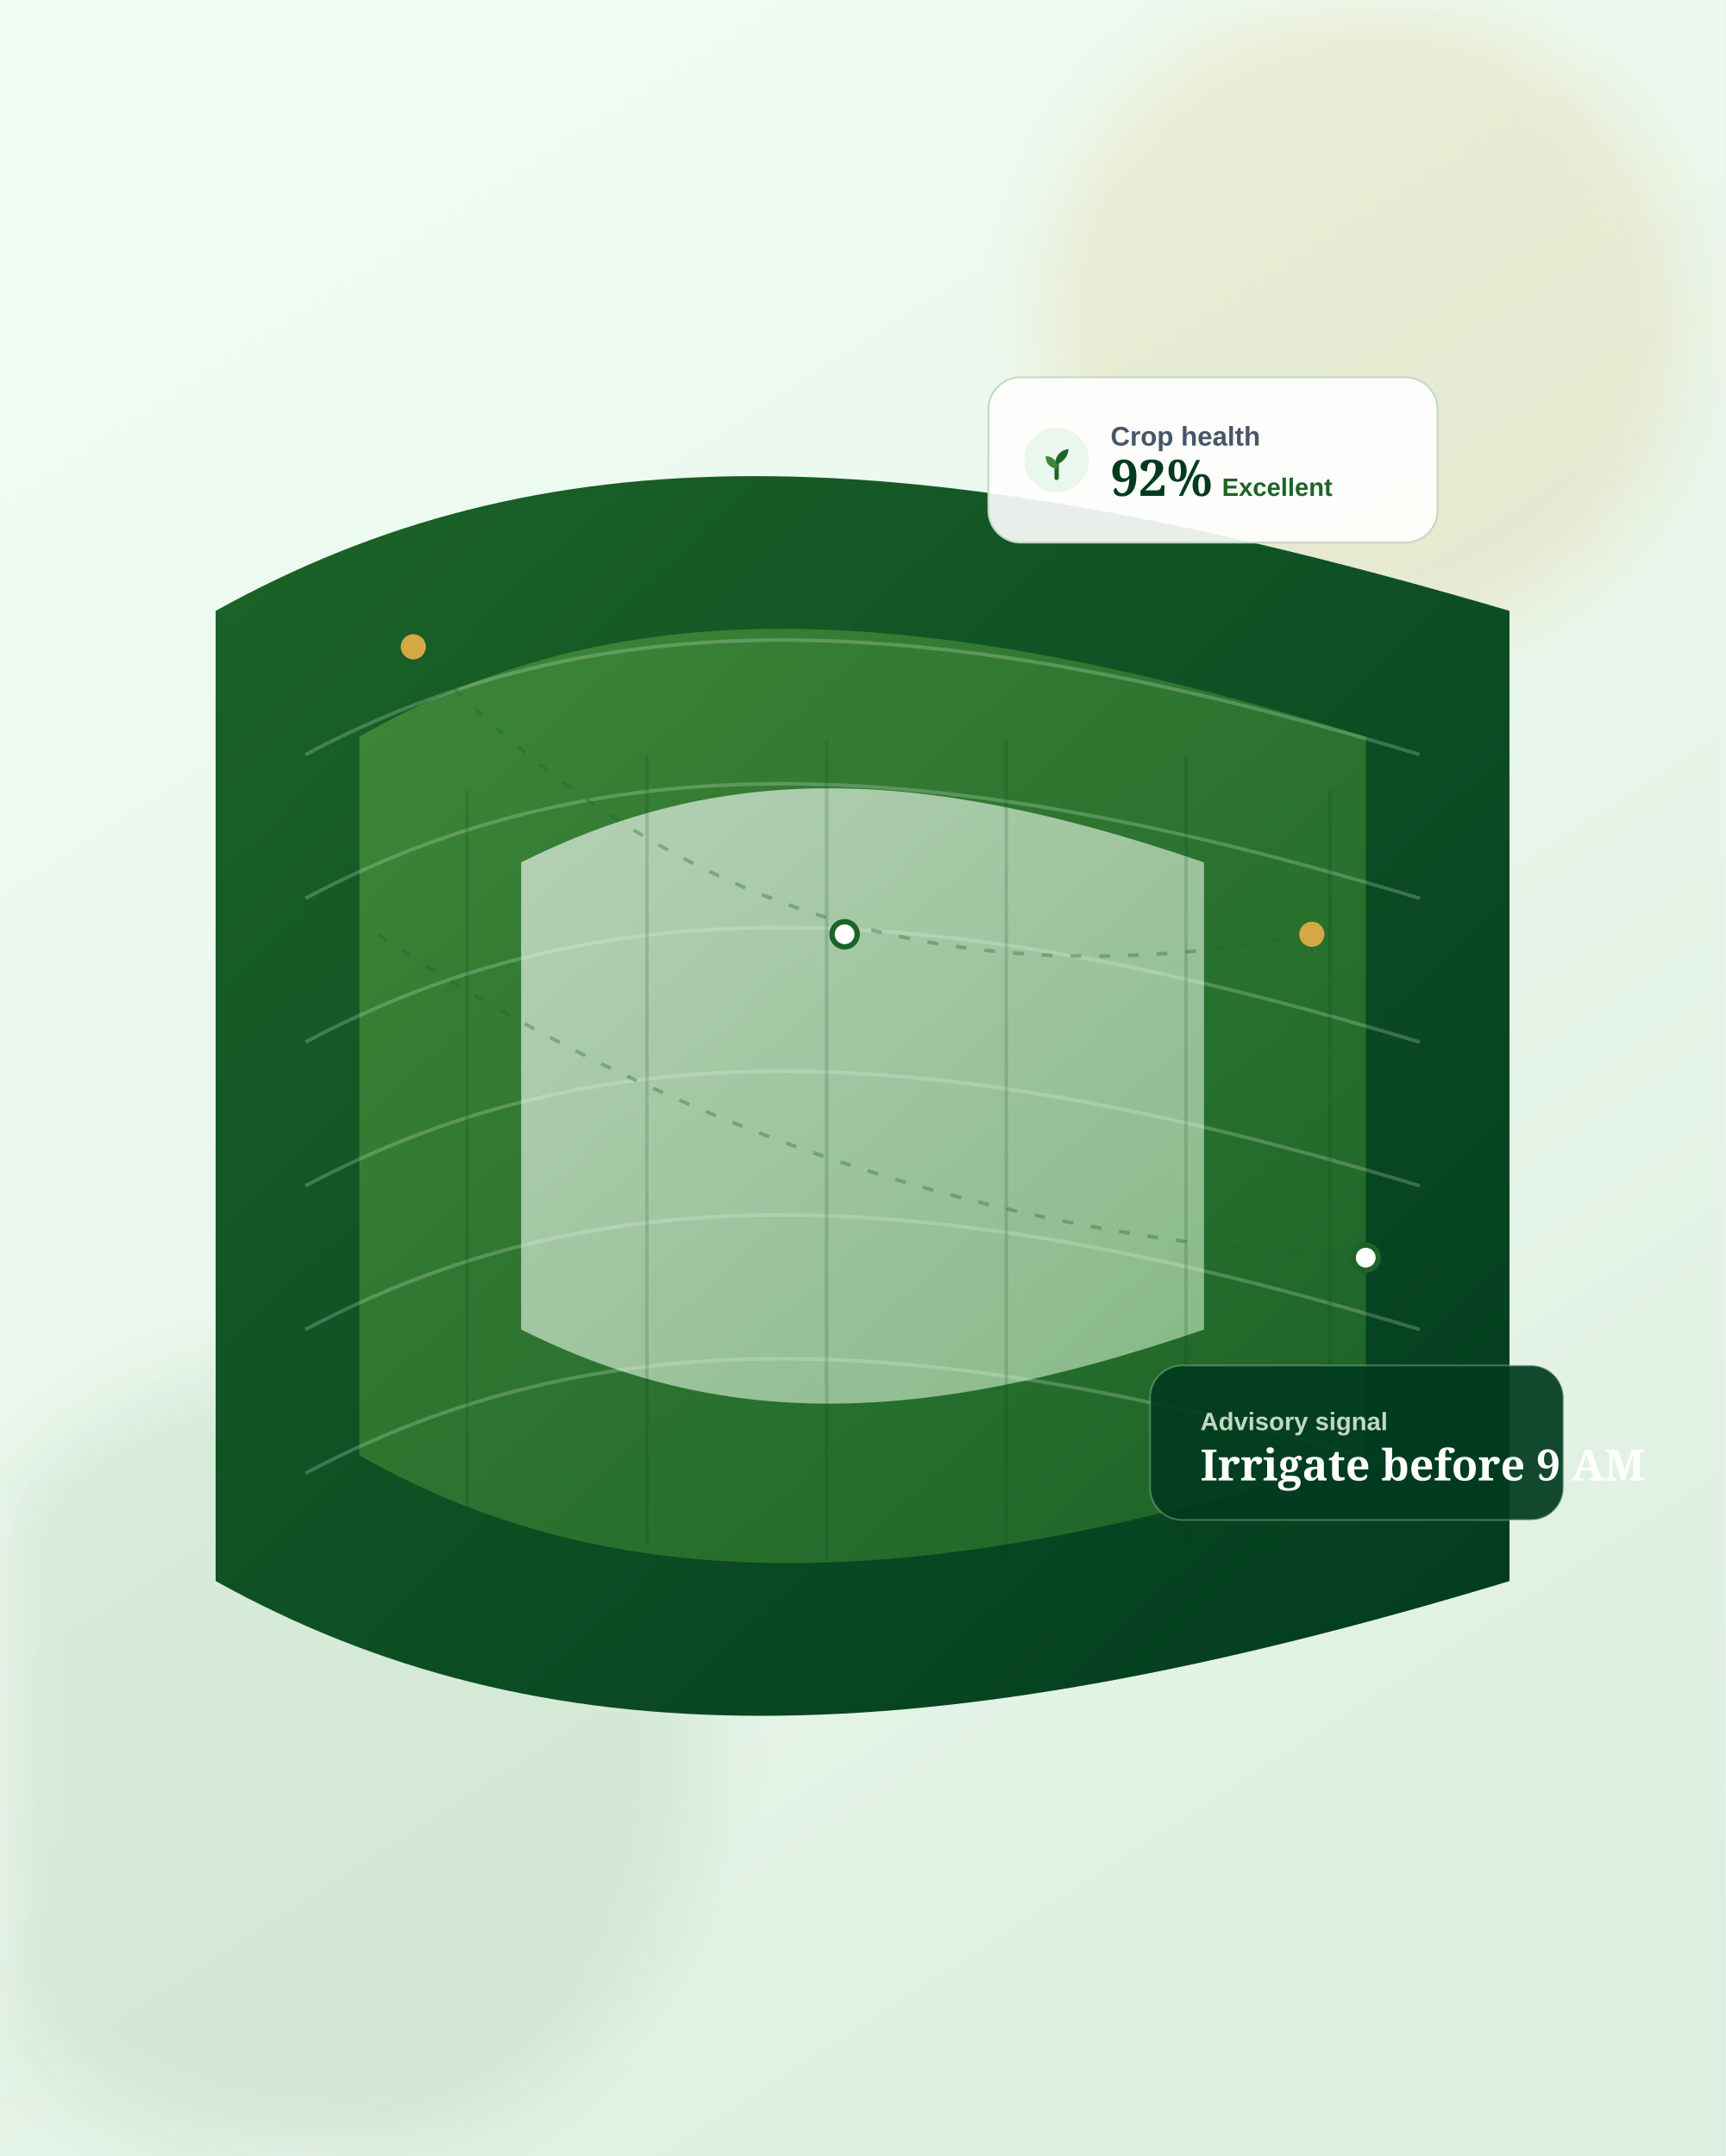
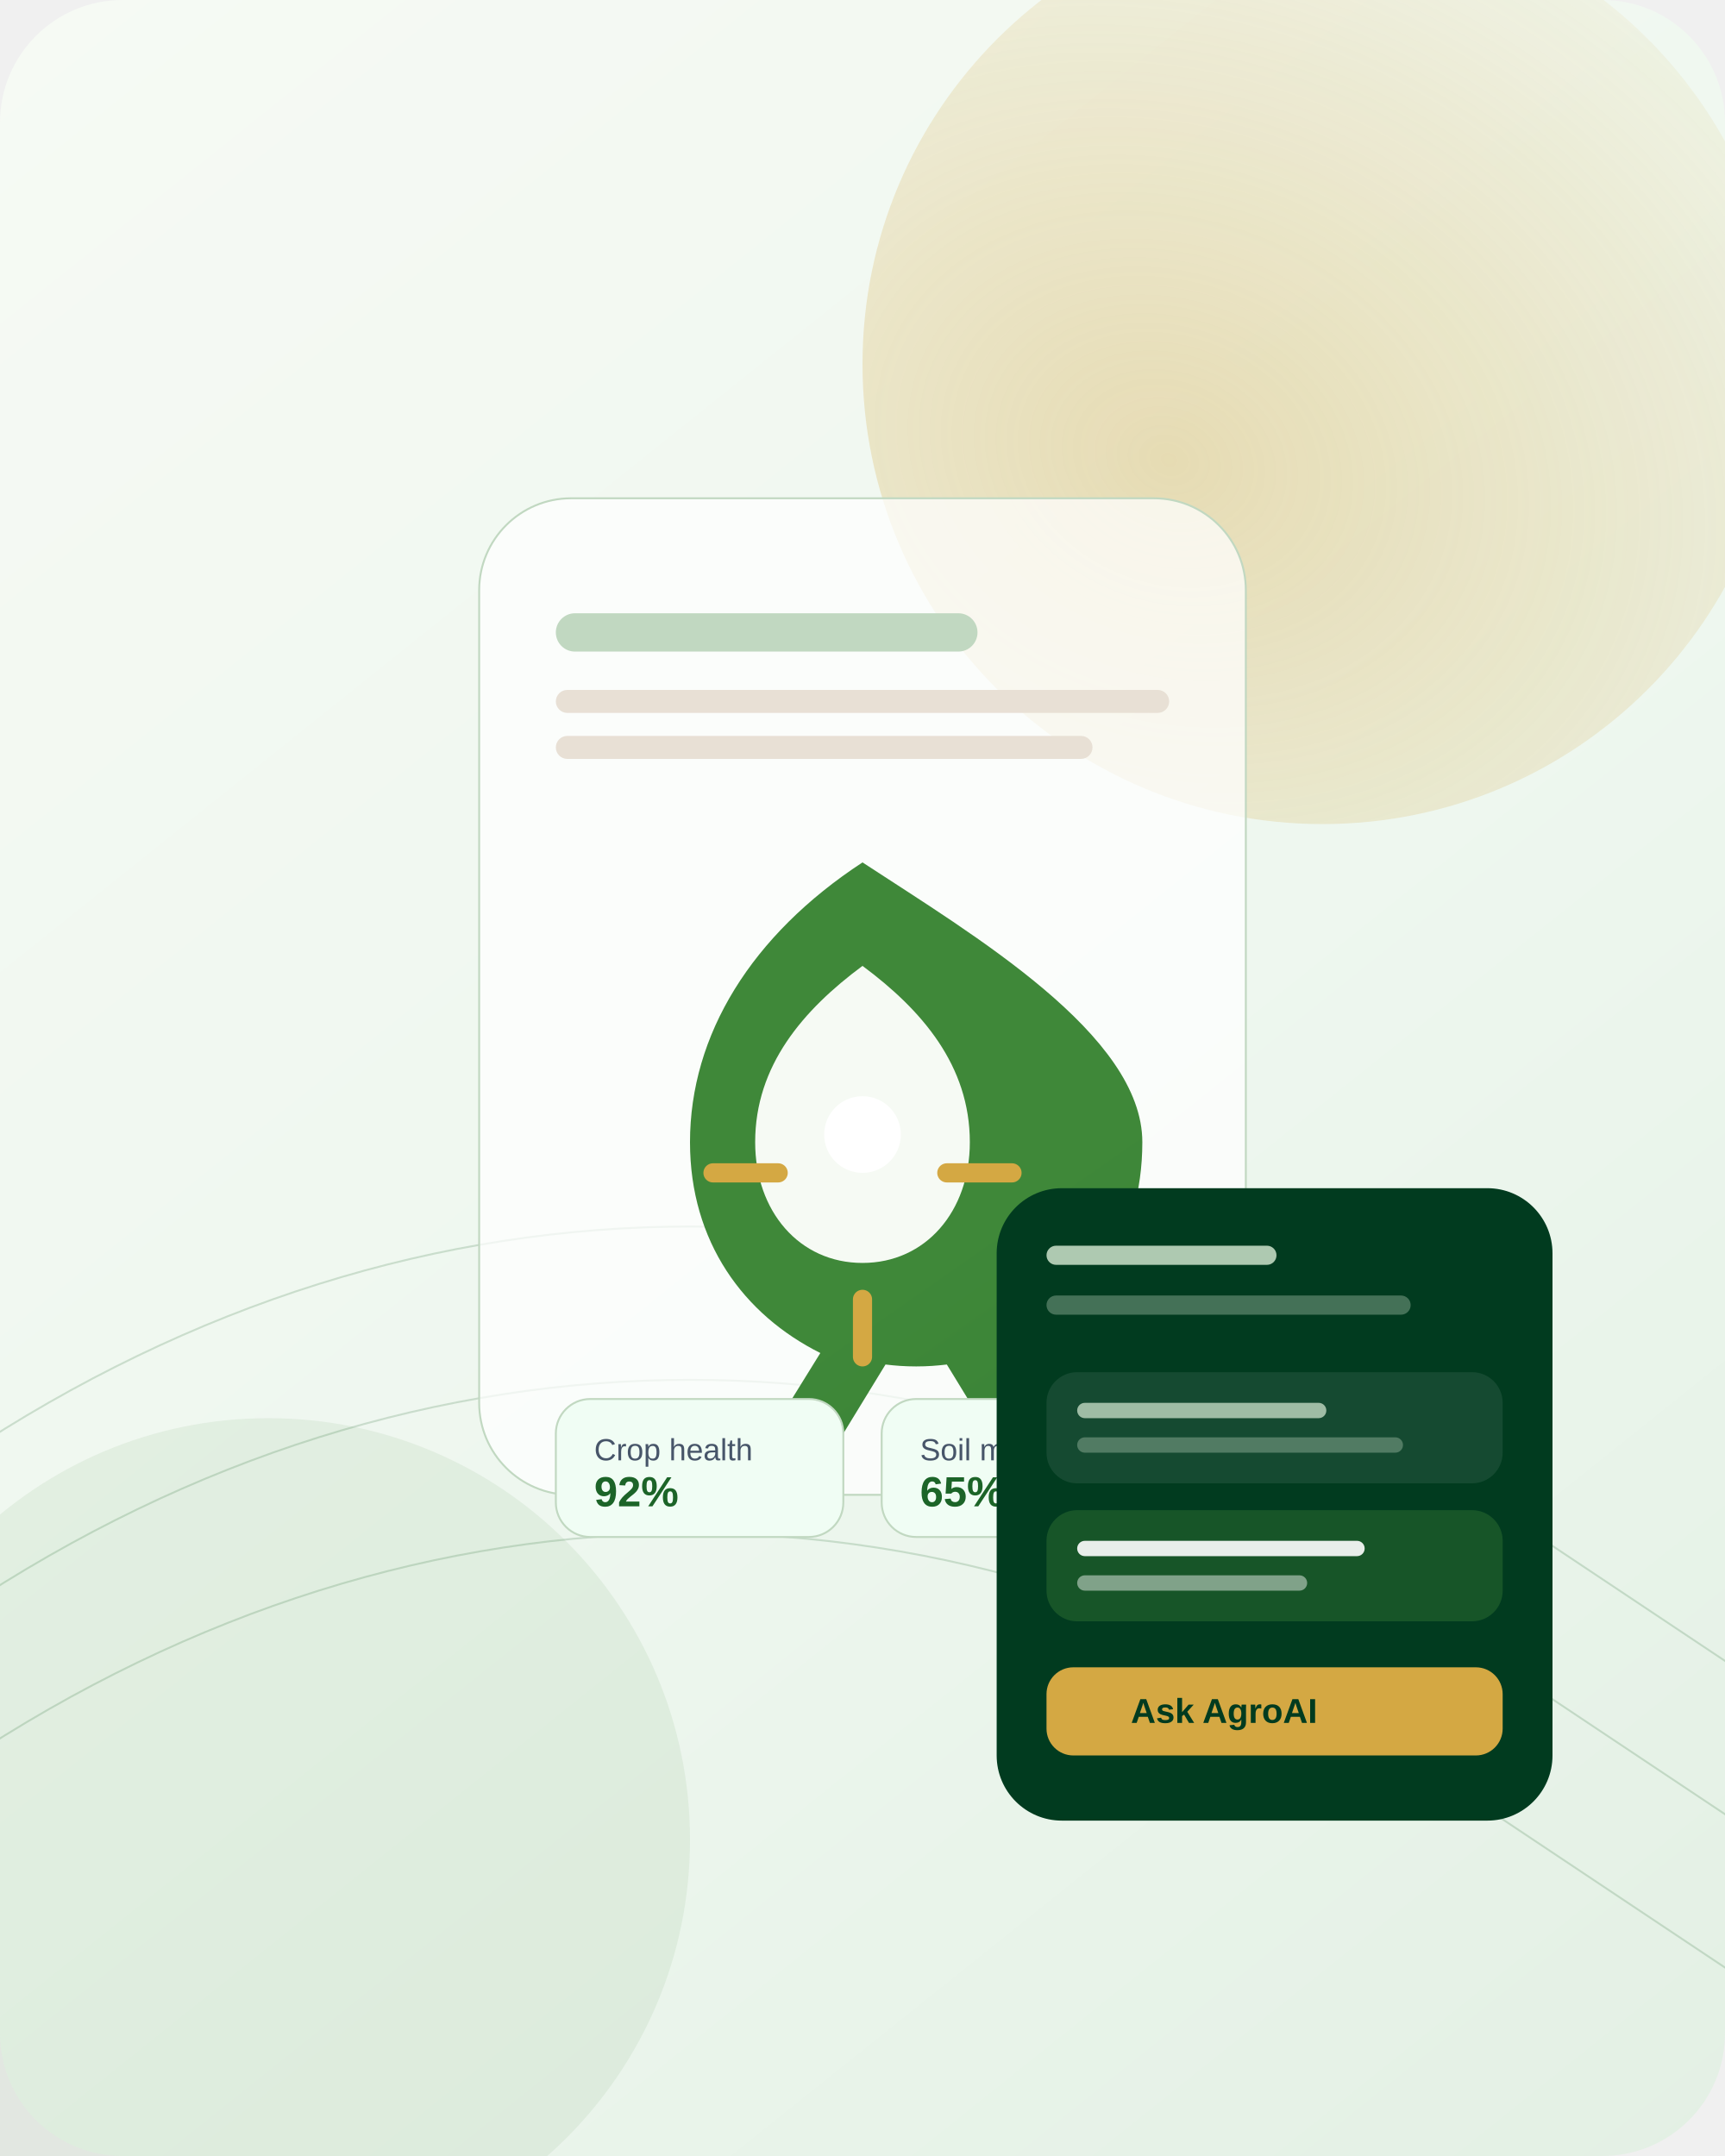
- <svg xmlns="http://www.w3.org/2000/svg" viewBox="0 0 960 1200" fill="none">
+ <svg xmlns="http://www.w3.org/2000/svg" viewBox="0 0 900 1125" fill="none">
  <defs>
-     <linearGradient id="bg" x1="120" y1="40" x2="840" y2="1160" gradientUnits="userSpaceOnUse">
-       <stop offset="0" stop-color="#F0FDF4" />
-       <stop offset="0.55" stop-color="#E8F5EA" />
-       <stop offset="1" stop-color="#DCEFE0" />
+     <linearGradient id="bg" x1="0" y1="0" x2="900" y2="1125" gradientUnits="userSpaceOnUse">
+       <stop stop-color="#f6faf4" />
+       <stop offset="0.55" stop-color="#eef7ef" />
+       <stop offset="1" stop-color="#e3f0e4" />
    </linearGradient>
-     <linearGradient id="fA" x1="0" y1="0" x2="1" y2="1">
-       <stop offset="0" stop-color="#1C6428" />
-       <stop offset="1" stop-color="#013B1F" />
+     <linearGradient id="leaf" x1="200" y1="180" x2="760" y2="980" gradientUnits="userSpaceOnUse">
+       <stop stop-color="#3f8839" />
+       <stop offset="1" stop-color="#1c6428" />
    </linearGradient>
-     <linearGradient id="fB" x1="0" y1="0" x2="1" y2="1">
-       <stop offset="0" stop-color="#3F8839" />
-       <stop offset="1" stop-color="#1C6428" />
-     </linearGradient>
-     <linearGradient id="fC" x1="0" y1="0" x2="1" y2="1">
-       <stop offset="0" stop-color="#C1D8C1" />
-       <stop offset="1" stop-color="#8FBF8F" />
-     </linearGradient>
-     <filter id="s" x="-20%" y="-20%" width="140%" height="140%">
-       <feGaussianBlur stdDeviation="18" />
-     </filter>
+     <radialGradient id="glow" cx="0" cy="0" r="1" gradientUnits="userSpaceOnUse" gradientTransform="translate(610 240) rotate(110) scale(420 520)">
+       <stop stop-color="#d4a843" stop-opacity="0.35" />
+       <stop offset="1" stop-color="#d4a843" stop-opacity="0" />
+     </radialGradient>
  </defs>
-   <rect width="960" height="1200" fill="url(#bg)" />
-   <circle cx="760" cy="180" r="180" fill="#D4A843" fill-opacity=".16" filter="url(#s)" />
-   <circle cx="170" cy="980" r="220" fill="#3F8839" fill-opacity=".10" filter="url(#s)" />
-   <g transform="translate(80 120)">
-     <path d="M40 220C220 120 420 120 760 220V760C430 860 220 860 40 760V220Z" fill="url(#fA)" />
-     <path d="M120 290C260 210 420 210 680 290V690C430 770 260 770 120 690V290Z" fill="url(#fB)" opacity=".96" />
-     <path d="M210 360C320 305 430 305 590 360V620C430 675 320 675 210 620V360Z" fill="url(#fC)" opacity=".92" />
-     <g stroke="#F0FDF4" stroke-opacity=".22" stroke-width="2">
-       <path d="M90 300C250 215 430 215 710 300" />
-       <path d="M90 380C250 295 430 295 710 380" />
-       <path d="M90 460C250 375 430 375 710 460" />
-       <path d="M90 540C250 455 430 455 710 540" />
-       <path d="M90 620C250 535 430 535 710 620" />
-       <path d="M90 700C250 615 430 615 710 700" />
+   <rect width="900" height="1125" rx="64" fill="url(#bg)" />
+   <circle cx="690" cy="190" r="240" fill="url(#glow)" />
+   <circle cx="140" cy="960" r="220" fill="#3f8839" fill-opacity="0.08" />
+   <g opacity="0.18" stroke="#1c6428">
+     <path d="M-20 760c120-80 250-120 380-120s260 40 380 120 180 120 180 120" />
+     <path d="M-20 840c120-80 250-120 380-120s260 40 380 120 180 120 180 120" />
+     <path d="M-20 920c120-80 250-120 380-120s260 40 380 120 180 120 180 120" />
+   </g>
+   <g transform="translate(170 170)">
+     <rect x="80" y="90" width="400" height="520" rx="48" fill="#ffffff" fill-opacity="0.72" stroke="#c1d8c1" />
+     <rect x="120" y="150" width="220" height="20" rx="10" fill="#c1d8c1" />
+     <rect x="120" y="190" width="320" height="12" rx="6" fill="#e8e0d5" />
+     <rect x="120" y="214" width="280" height="12" rx="6" fill="#e8e0d5" />
+     <g transform="translate(150 280)">
+       <path d="M130 0c-58 38-90 90-90 146 0 52 28 90 68 110l-26 42h38l22-36c5 .6 10 1 16 1s11-.4 16-1l22 36h38l-26-42c40-20 68-58 68-110C276 90 188 38 130 0Z" fill="url(#leaf)" />
+       <path d="M130 54c31 23 56 52 56 92 0 36-23 63-56 63s-56-27-56-63c0-40 25-69 56-92Z" fill="#f6faf4" />
+       <circle cx="130" cy="142" r="20" fill="#ffffff" />
+       <path d="M52 162h34M174 162h34M130 228v30" stroke="#d4a843" stroke-width="10" stroke-linecap="round" />
    </g>
-     <g stroke="#013B1F" stroke-opacity=".16" stroke-width="2">
-       <path d="M180 320V720" />
-       <path d="M280 300V740" />
-       <path d="M380 292V748" />
-       <path d="M480 292V748" />
-       <path d="M580 300V740" />
-       <path d="M660 320V720" />
+     <g transform="translate(120 560)">
+       <rect width="150" height="72" rx="18" fill="#f0fdf4" stroke="#c1d8c1" />
+       <text x="20" y="32" font-family="Arial, sans-serif" font-size="16" fill="#475569">Crop health</text>
+       <text x="20" y="56" font-family="Arial, sans-serif" font-size="22" font-weight="700" fill="#1c6428">92%</text>
+       <rect x="170" width="150" height="72" rx="18" fill="#f0fdf4" stroke="#c1d8c1" />
+       <text x="190" y="32" font-family="Arial, sans-serif" font-size="16" fill="#475569">Soil moisture</text>
+       <text x="190" y="56" font-family="Arial, sans-serif" font-size="22" font-weight="700" fill="#1c6428">65%</text>
    </g>
  </g>
-   <g transform="translate(120 120)">
-     <rect x="430" y="90" rx="18" width="250" height="92" fill="#FFFFFF" fill-opacity=".9" stroke="#C1D8C1" />
-     <circle cx="468" cy="136" r="18" fill="#EAF7ED" />
-     <path d="M468 146v-8" stroke="#1C6428" stroke-width="2.4" stroke-linecap="round" />
-     <path d="M468 141c-4-.7-6.5-3.6-6-7.2 3.4.3 5.7 2.2 6.6 5" fill="#3F8839" />
-     <path d="M468 138.5c3.5-1.4 6.3-4 6.6-8.5-4 .3-6.4 3.1-7.2 6.2" fill="#1C6428" />
-     <text x="498" y="128" font-family="Arial, sans-serif" font-size="15" font-weight="600" fill="#475569">Crop health</text>
-     <text x="498" y="156" font-family="Georgia, serif" font-size="28" font-weight="700" fill="#013B1F">92%</text>
-     <text x="560" y="156" font-family="Arial, sans-serif" font-size="14" font-weight="600" fill="#1C6428">Excellent</text>
-     <rect x="520" y="640" rx="18" width="230" height="86" fill="#013B1F" fill-opacity=".92" stroke="rgba(193,216,193,0.35)" />
-     <text x="548" y="676" font-family="Arial, sans-serif" font-size="14" font-weight="600" fill="#C1D8C1">Advisory signal</text>
-     <text x="548" y="704" font-family="Georgia, serif" font-size="24" font-weight="700" fill="#FFFFFF">Irrigate before 9 AM</text>
-   </g>
-   <g stroke="#1C6428" stroke-opacity=".35" stroke-width="2" stroke-dasharray="6 10">
-     <path d="M230 360C360 500 520 560 730 520" />
-     <path d="M210 520C360 620 540 690 760 700" />
-   </g>
-   <g>
-     <circle cx="230" cy="360" r="7" fill="#D4A843" />
-     <circle cx="470" cy="520" r="7" fill="#FFFFFF" stroke="#1C6428" stroke-width="3" />
-     <circle cx="730" cy="520" r="7" fill="#D4A843" />
-     <circle cx="760" cy="700" r="7" fill="#FFFFFF" stroke="#1C6428" stroke-width="3" />
+   <g transform="translate(520 620)">
+     <rect width="290" height="330" rx="34" fill="#013b1f" />
+     <rect x="26" y="30" width="120" height="10" rx="5" fill="#c1d8c1" fill-opacity="0.9" />
+     <rect x="26" y="56" width="190" height="10" rx="5" fill="#c1d8c1" fill-opacity="0.35" />
+     <rect x="26" y="96" width="238" height="58" rx="16" fill="#ffffff" fill-opacity="0.08" />
+     <rect x="42" y="112" width="130" height="8" rx="4" fill="#c1d8c1" fill-opacity="0.8" />
+     <rect x="42" y="130" width="170" height="8" rx="4" fill="#c1d8c1" fill-opacity="0.35" />
+     <rect x="26" y="168" width="238" height="58" rx="16" fill="#3f8839" fill-opacity="0.35" />
+     <rect x="42" y="184" width="150" height="8" rx="4" fill="#ffffff" fill-opacity="0.9" />
+     <rect x="42" y="202" width="120" height="8" rx="4" fill="#ffffff" fill-opacity="0.45" />
+     <rect x="26" y="250" width="238" height="46" rx="14" fill="#d4a843" />
+     <text x="70" y="279" font-family="Arial, sans-serif" font-size="18" font-weight="700" fill="#013b1f">Ask AgroAI</text>
  </g>
</svg>
